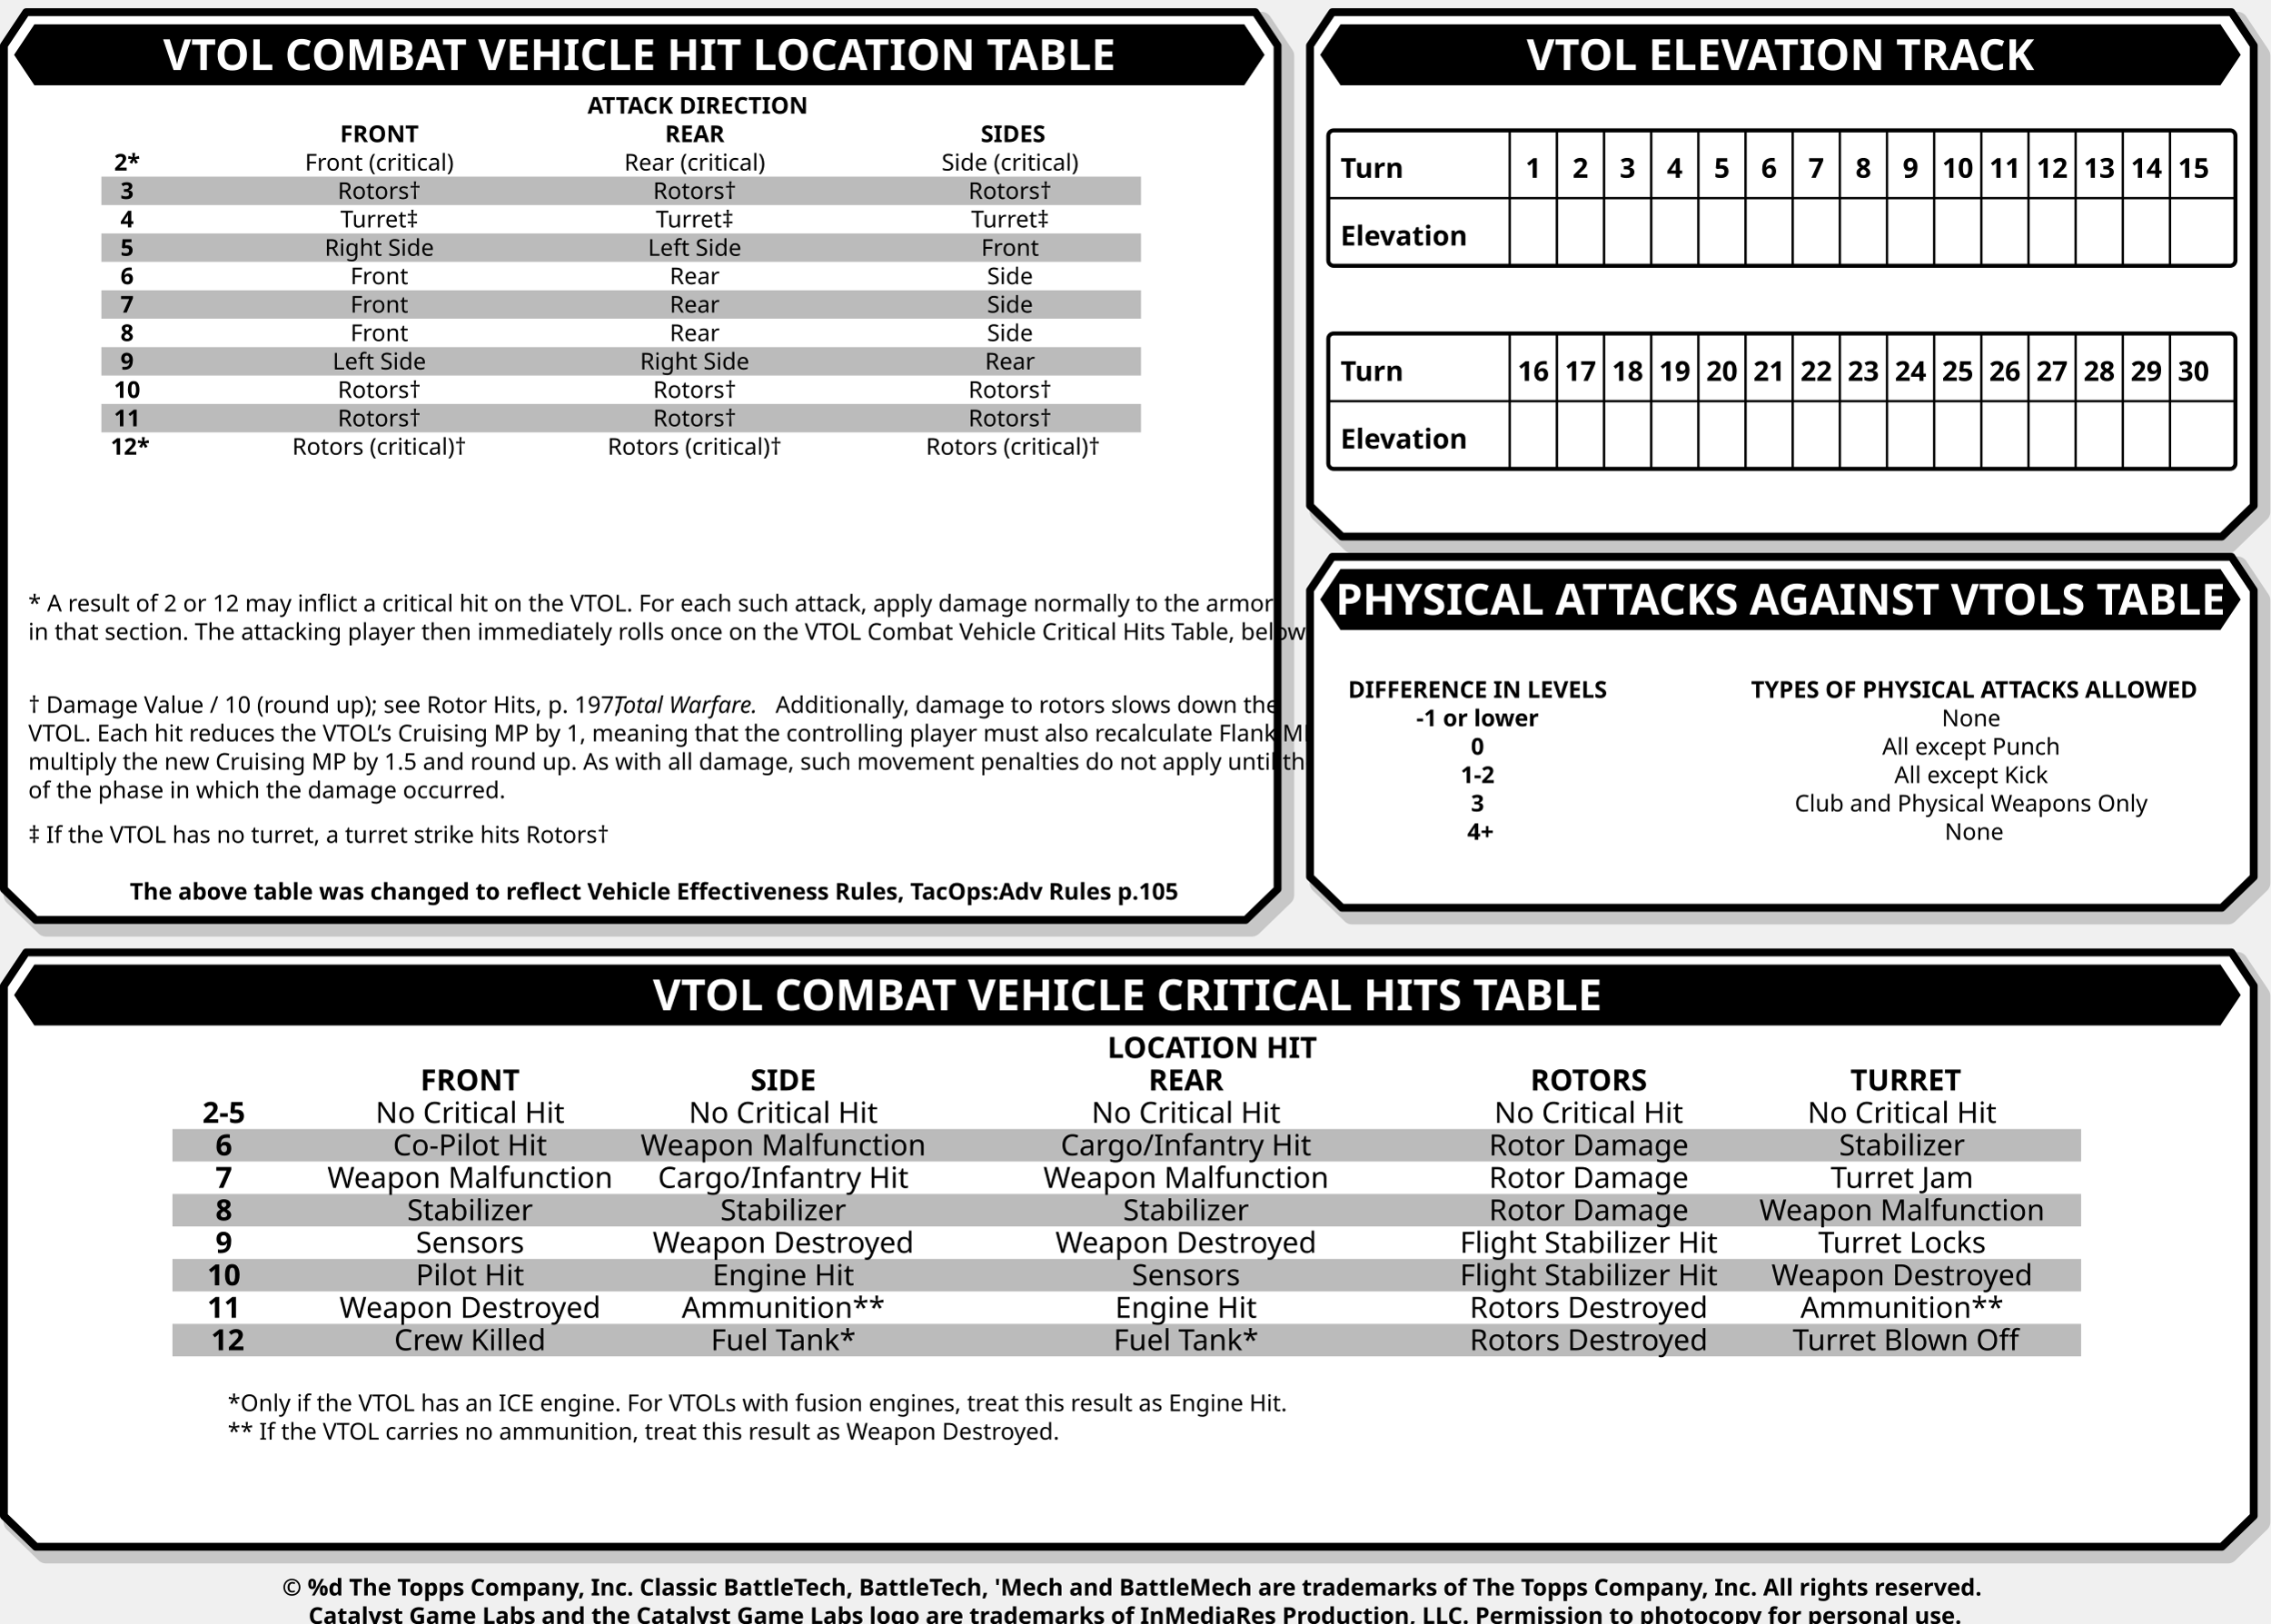
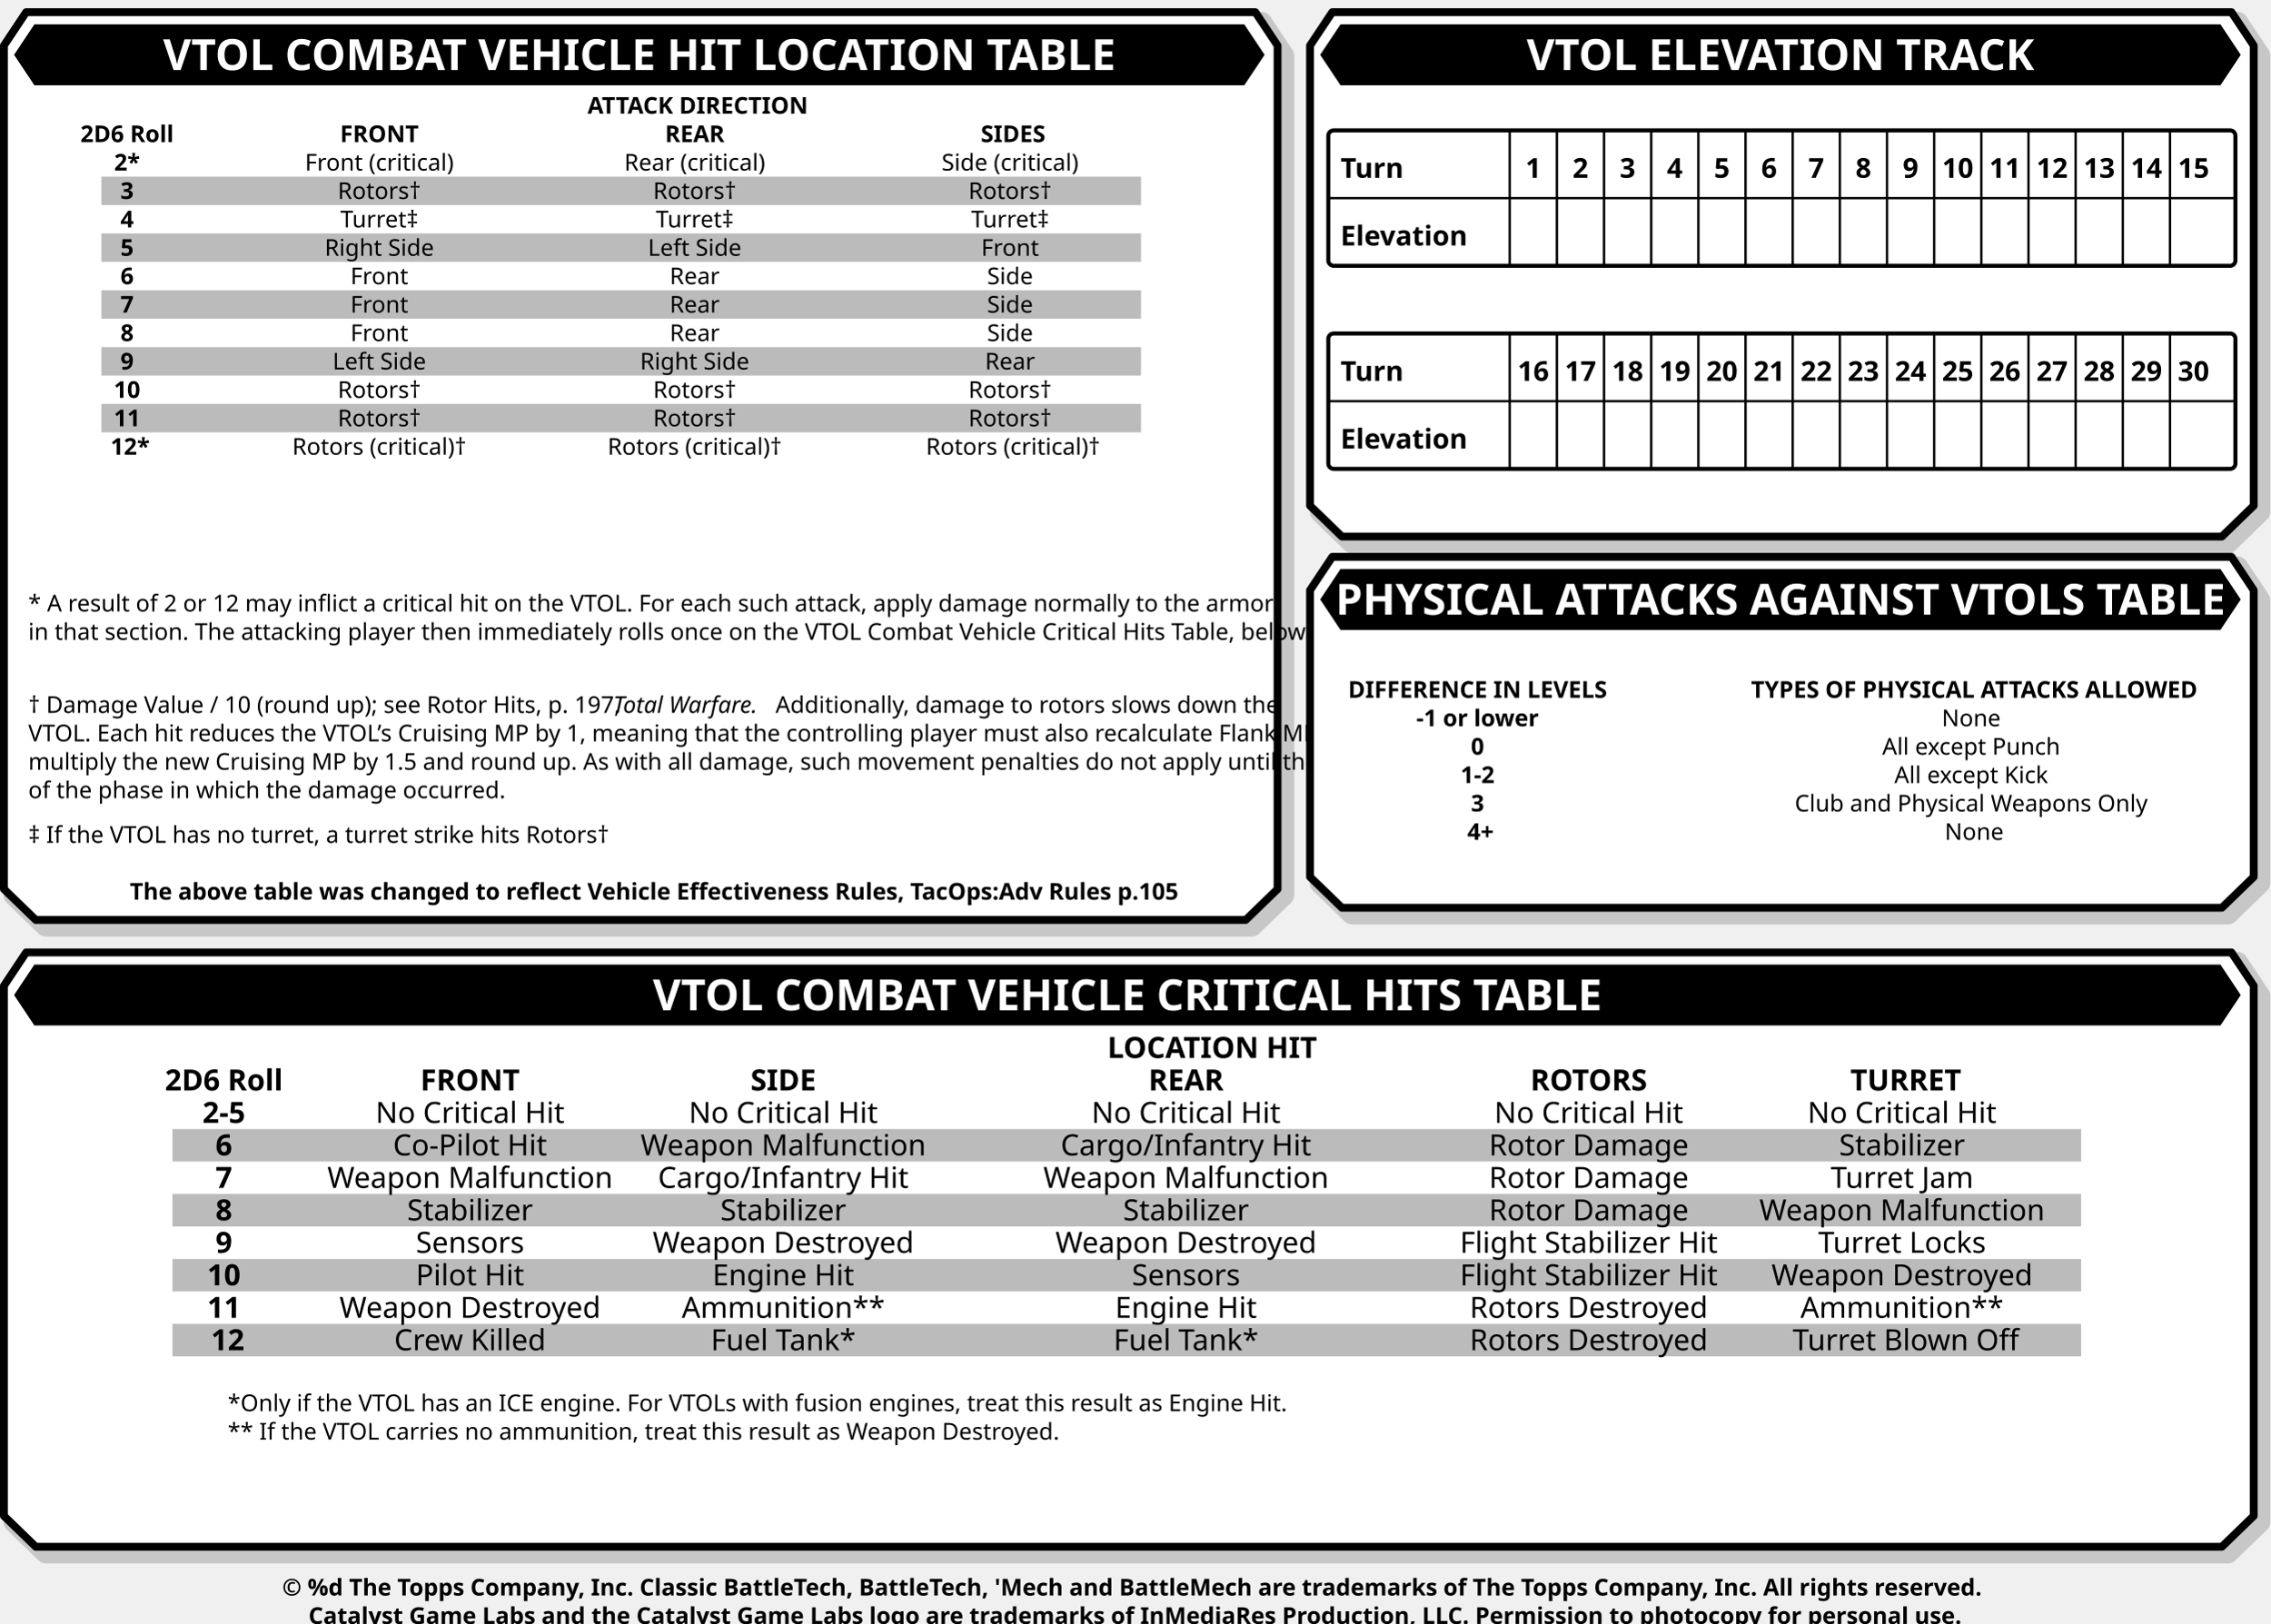
<svg xmlns="http://www.w3.org/2000/svg" contentScriptType="text/ecmascript" width="559.0" zoomAndPan="magnify" contentStyleType="text/css" height="400.0" preserveAspectRatio="xMidYMid meet" version="1.0" id="svg171">
  <defs id="defs171" />
  <g style="mml-color-elements:" id="rs_template">
    <text font-size="5.7px" transform="translate (279.5 400.0)" fill="#000000" text-anchor="middle" font-family="Eurostile" id="footer" font-weight="bold">
      <tspan lengthAdjust="spacingAndGlyphs" x="0.0" id="tspanCopyright" y="-7.000" textLength="531.050">© %d The Topps Company, Inc. Classic BattleTech, BattleTech, 'Mech and BattleMech are trademarks of The Topps Company, Inc. All rights reserved.</tspan>
      <tspan lengthAdjust="spacingAndGlyphs" x="0.0" y="0" textLength="503.100" id="tspan1">Catalyst Game Labs and the Catalyst Game Labs logo are trademarks of InMediaRes Production, LLC. Permission to photocopy for personal use.</tspan>
    </text>
    <g transform="translate(0.966,3)" id="g62">
      <g id="g4">
        <path fill="#ffffff" d="M 2.5,10.714 7.975,2.5 h 301.68 l 5.475,8.214 V 217.5 l -7.845,7.6 H 10.345 L 2.5,217.5 Z" stroke-width="5.2" stroke-linejoin="round" stroke="#c7c7c7" id="path1" />
        <path fill="#ffffff" d="M 0,8.214 5.475,0 h 302.68 l 5.475,8.214 V 216 l -7.845,7.6 H 7.845 L 0,216 Z" stroke-width="1.932" stroke-linejoin="round" stroke="#000000" id="path2" />
        <g transform="translate(2.5,3)" id="g3">
          <path fill="#000000" d="M 0,7.5 4.999,0 h 297.94 l 4.999,7.5 -4.999,7.5 H 4.999 Z" id="path3" />
          <text x="153.969" y="11.25" fill="#ffffff" text-anchor="middle" style="font-style:normal;font-weight:bold;font-size:10.6px;font-family:Eurostile" textLength="180.295" lengthAdjust="spacingAndGlyphs" id="text3">VTOL COMBAT VEHICLE HIT LOCATION TABLE</text>
        </g>
      </g>
      <g id="shade1" transform="translate(0,-3)" style="fill:#bbbbbb" class="tableshading">
        <rect id="rect155" width="256" height="7" x="24" y="43.5" />
        <rect id="rect156" width="256" height="7" x="24" y="57.5" />
        <rect id="rect157" width="256" height="7" x="24" y="71.5" />
        <rect id="rect158" width="256" height="7" x="24" y="85.5" />
        <rect id="rect159" width="256" height="7" x="24" y="99.5" />
      </g>
      <text fill="#000000" x="170.847" y="25" style="font-style:normal;font-weight:bold;font-size:5.7px;font-family:Eurostile" text-anchor="middle" id="text4">ATTACK DIRECTION</text>
      <g transform="translate(0,32)" id="g50">
        <text text-anchor="middle" style="font-style:normal;font-weight:bold;font-size:5.7px;font-family:Eurostile" id="text6">
+           <tspan x="31.063" y="0" id="tspan4">2D6 Roll</tspan>
          <tspan x="93.189" y="0" id="tspan4">FRONT</tspan>
          <tspan x="170.847" y="0" id="tspan5">REAR</tspan>
          <tspan x="248.504" y="0" id="tspan6">SIDES</tspan>
        </text>
        <text text-anchor="middle" style="font-style:normal;font-weight:bold;font-size:5.7px;font-family:Eurostile" id="text17">
          <tspan x="31.063" y="7" id="tspan7">2*</tspan>
          <tspan x="31.063" y="14" id="tspan8">3</tspan>
          <tspan x="31.063" y="21" id="tspan9">4</tspan>
          <tspan x="31.063" y="28" id="tspan10">5</tspan>
          <tspan x="31.063" y="35" id="tspan11">6</tspan>
          <tspan x="31.063" y="42" id="tspan12">7</tspan>
          <tspan x="31.063" y="49" id="tspan13">8</tspan>
          <tspan x="31.063" y="56" id="tspan14">9</tspan>
          <tspan x="31.063" y="63" id="tspan15">10</tspan>
          <tspan x="31.063" y="70" id="tspan16">11</tspan>
          <tspan x="31.063" y="77" id="tspan17">12*</tspan>
        </text>
        <text text-anchor="middle" style="font-style:normal;font-weight:normal;font-size:5.7px;font-family:Eurostile" id="text50">
          <tspan x="93.189" y="7" id="tspan18">Front (critical)</tspan>
          <tspan x="170.847" y="7" id="tspan19">Rear (critical)</tspan>
          <tspan x="248.504" y="7" id="tspan20">Side (critical)</tspan>
          <tspan x="93.189" y="14" id="tspan21">Rotors†</tspan>
          <tspan x="170.847" y="14" id="tspan22">Rotors†</tspan>
          <tspan x="248.504" y="14" id="tspan23">Rotors†</tspan>
          <tspan x="93.189" y="21" id="tspan24">Turret‡</tspan>
          <tspan x="170.847" y="21" id="tspan25">Turret‡</tspan>
          <tspan x="248.504" y="21" id="tspan26">Turret‡</tspan>
          <tspan x="93.189" y="28" id="tspan27">Right Side</tspan>
          <tspan x="170.847" y="28" id="tspan28">Left Side</tspan>
          <tspan x="248.504" y="28" id="tspan29">Front</tspan>
          <tspan x="93.189" y="35" id="tspan30">Front</tspan>
          <tspan x="170.847" y="35" id="tspan31">Rear</tspan>
          <tspan x="248.504" y="35" id="tspan32">Side</tspan>
          <tspan x="93.189" y="42" id="tspan33">Front</tspan>
          <tspan x="170.847" y="42" id="tspan34">Rear</tspan>
          <tspan x="248.504" y="42" id="tspan35">Side</tspan>
          <tspan x="93.189" y="49" id="tspan36">Front</tspan>
          <tspan x="170.847" y="49" id="tspan37">Rear</tspan>
          <tspan x="248.504" y="49" id="tspan38">Side</tspan>
          <tspan x="93.189" y="56" id="tspan39">Left Side</tspan>
          <tspan x="170.847" y="56" id="tspan40">Right Side</tspan>
          <tspan x="248.504" y="56" id="tspan41">Rear</tspan>
          <tspan x="93.189" y="63" id="tspan42">Rotors†</tspan>
          <tspan x="170.847" y="63" id="tspan43">Rotors†</tspan>
          <tspan x="248.504" y="63" id="tspan44">Rotors†</tspan>
          <tspan x="93.189" y="70" id="tspan45">Rotors†</tspan>
          <tspan x="170.847" y="70" id="tspan46">Rotors†</tspan>
          <tspan x="248.504" y="70" id="tspan47">Rotors†</tspan>
          <tspan x="93.189" y="77" id="tspan48">Rotors (critical)†</tspan>
          <tspan x="170.847" y="77" id="tspan49">Rotors (critical)†</tspan>
          <tspan x="248.504" y="77" id="tspan50">Rotors (critical)†</tspan>
        </text>
      </g>
      <g transform="translate(0,140.6)" id="g61">
        <text x="6" y="7" fill="#000000" text-anchor="start" style="font-style:normal;font-weight:normal;font-size:5.7px;font-family:Eurostile" textLength="301.63" id="text51" lengthAdjust="spacing">* A result of 2 or 12 may inflict a critical hit on the VTOL. For each such attack, apply damage normally to the armor</text>
        <text x="6" y="14" fill="#000000" text-anchor="start" style="font-style:normal;font-weight:normal;font-size:5.7px;font-family:Eurostile" textLength="301.63" id="text52" lengthAdjust="spacing">in that section. The attacking player then immediately rolls once on the VTOL Combat Vehicle Critical Hits Table, below.</text>
        <g transform="translate(0,4)" id="g59">
          <text x="6" y="28" fill="#000000" text-anchor="start" style="font-style:normal;font-weight:normal;font-size:5.7px;font-family:Eurostile" textLength="143" id="text54" lengthAdjust="spacing">† Damage Value / 10 (round up); see Rotor Hits, p. 197,</text>
          <text x="150" y="28" fill="#000000" text-anchor="start" style="font-style:italic;font-weight:normal;font-size:5.7px;font-family:Eurostile" textLength="37.32" id="text55" lengthAdjust="spacing">Total Warfare.</text>
          <text x="190" y="28" fill="#000000" text-anchor="start" style="font-style:normal;font-weight:normal;font-size:5.7px;font-family:Eurostile" textLength="117.32" id="text56" lengthAdjust="spacing">Additionally, damage to rotors slows down the</text>
          <text x="6" y="35" fill="#000000" text-anchor="start" style="font-style:normal;font-weight:normal;font-size:5.7px;font-family:Eurostile" textLength="301.63" id="text57" lengthAdjust="spacing">VTOL. Each hit reduces the VTOL’s Cruising MP by 1, meaning that the controlling player must also recalculate Flank MP;</text>
          <text x="6" y="42" fill="#000000" text-anchor="start" style="font-style:normal;font-weight:normal;font-size:5.7px;font-family:Eurostile" textLength="301.63" id="text58" lengthAdjust="spacing">multiply the new Cruising MP by 1.5 and round up. As with all damage, such movement penalties do not apply until the end</text>
          <text fill="#000000" x="6" y="49" style="font-style:normal;font-weight:normal;font-size:5.7px;font-family:Eurostile" text-anchor="start" id="text59">of the phase in which the damage occurred.</text>
        </g>
        <g transform="translate(0,8)" id="g60">
          <text x="6" y="56" fill="#000000" text-anchor="start" style="font-style:normal;font-weight:normal;font-size:5.7px;font-family:Eurostile" id="text60">‡ If the VTOL has no turret, a turret strike hits Rotors†</text>
        </g>
        <text fill="#000000" x="31" y="78" style="font-style:normal;font-weight:bold;font-size:5.7px;font-family:Eurostile" text-anchor="start" id="text160">The above table was changed to reflect Vehicle Effectiveness Rules, TacOps:Adv Rules p.105</text>
      </g>
    </g>
    <g transform="translate(322.596,3)" id="g99">
      <g id="g65">
        <path fill="#ffffff" d="M 2.5,10.714 7.975,2.5 h 220.42 l 5.475,8.214 V 123.06 l -7.845,7.6 H 10.345 L 2.5,123.06 Z" stroke-width="5.2" stroke-linejoin="round" stroke="#c7c7c7" id="path62" />
        <path fill="#ffffff" d="M 0,8.214 5.475,0 h 221.42 l 5.475,8.214 V 121.56 l -7.845,7.6 H 7.845 L 0,121.56 Z" stroke-width="1.932" stroke-linejoin="round" stroke="#000000" id="path63" />
        <g transform="translate(2.5,3)" id="g64">
          <path fill="#000000" d="M 0,7.5 4.999,0 h 216.68 l 4.999,7.5 -4.999,7.5 H 4.999 Z" id="path64" />
          <text x="113.339" y="11.25" fill="#ffffff" text-anchor="middle" style="font-style:normal;font-weight:bold;font-size:10.6px;font-family:Eurostile" textLength="115.026" lengthAdjust="spacingAndGlyphs" id="text64">VTOL ELEVATION TRACK</text>
        </g>
      </g>
      <path fill="none" d="m 4.5,30.431 c 0,-0.726 0.589,-1.315 1.315,-1.315 h 220.74 c 0.726,0 1.315,0.589 1.315,1.315 v 30.718 c 0,0.726 -0.589,1.315 -1.315,1.315 H 5.815 C 5.089,62.464 4.5,61.875 4.5,61.149 Z" stroke-width="1" stroke-linejoin="round" stroke="#000000" id="path65" />
      <path fill="none" stroke-width="0.58" d="M 4.5,45.79 H 227.87 M 49.174,29.116 V 62.464 M 60.787,29.116 V 62.464 M 72.4,29.116 V 62.464 M 84.013,29.116 V 62.464 M 95.626,29.116 v 33.348 m 11.613,-33.348 v 33.348 m 11.613,-33.348 v 33.348 m 11.613,-33.348 v 33.348 m 11.614,-33.348 v 33.348 m 11.613,-33.348 v 33.348 m 11.613,-33.348 v 33.348 m 11.613,-33.348 v 33.348 m 11.613,-33.348 v 33.348 m 11.613,-33.348 v 33.348 m 11.613,-33.348 v 33.348" stroke-linecap="round" stroke-linejoin="miter" stroke="#000000" id="path66" />
      <text fill="#000000" x="7.5" y="40.79" style="font-style:normal;font-weight:bold;font-size:6.76px;font-family:Eurostile" text-anchor="start" id="text66">Turn</text>
      <text fill="#000000" x="7.5" y="57.464" style="font-style:normal;font-weight:bold;font-size:6.76px;font-family:Eurostile" text-anchor="start" id="text67">Elevation</text>
      <text fill="#000000" x="54.981" y="40.79" style="font-style:normal;font-weight:bold;font-size:6.76px;font-family:Eurostile" text-anchor="middle" id="text68">1</text>
      <text fill="#000000" x="66.594" y="40.79" style="font-style:normal;font-weight:bold;font-size:6.76px;font-family:Eurostile" text-anchor="middle" id="text69">2</text>
      <text fill="#000000" x="78.207" y="40.79" style="font-style:normal;font-weight:bold;font-size:6.76px;font-family:Eurostile" text-anchor="middle" id="text70">3</text>
      <text fill="#000000" x="89.82" y="40.79" style="font-style:normal;font-weight:bold;font-size:6.76px;font-family:Eurostile" text-anchor="middle" id="text71">4</text>
      <text fill="#000000" x="101.433" y="40.79" style="font-style:normal;font-weight:bold;font-size:6.76px;font-family:Eurostile" text-anchor="middle" id="text72">5</text>
      <text fill="#000000" x="113.046" y="40.79" style="font-style:normal;font-weight:bold;font-size:6.76px;font-family:Eurostile" text-anchor="middle" id="text73">6</text>
      <text fill="#000000" x="124.659" y="40.79" style="font-style:normal;font-weight:bold;font-size:6.76px;font-family:Eurostile" text-anchor="middle" id="text74">7</text>
      <text fill="#000000" x="136.272" y="40.79" style="font-style:normal;font-weight:bold;font-size:6.76px;font-family:Eurostile" text-anchor="middle" id="text75">8</text>
      <text fill="#000000" x="147.885" y="40.79" style="font-style:normal;font-weight:bold;font-size:6.76px;font-family:Eurostile" text-anchor="middle" id="text76">9</text>
      <text fill="#000000" x="159.498" y="40.79" style="font-style:normal;font-weight:bold;font-size:6.76px;font-family:Eurostile" text-anchor="middle" id="text77">10</text>
      <text fill="#000000" x="171.111" y="40.79" style="font-style:normal;font-weight:bold;font-size:6.76px;font-family:Eurostile" text-anchor="middle" id="text78">11</text>
      <text fill="#000000" x="182.724" y="40.79" style="font-style:normal;font-weight:bold;font-size:6.76px;font-family:Eurostile" text-anchor="middle" id="text79">12</text>
      <text fill="#000000" x="194.337" y="40.79" style="font-style:normal;font-weight:bold;font-size:6.76px;font-family:Eurostile" text-anchor="middle" id="text80">13</text>
      <text fill="#000000" x="205.95" y="40.79" style="font-style:normal;font-weight:bold;font-size:6.76px;font-family:Eurostile" text-anchor="middle" id="text81">14</text>
      <text fill="#000000" x="217.563" y="40.79" style="font-style:normal;font-weight:bold;font-size:6.76px;font-family:Eurostile" text-anchor="middle" id="text82">15</text>
      <path fill="none" d="m 4.5,80.453 c 0,-0.726 0.589,-1.315 1.315,-1.315 h 220.74 c 0.726,0 1.315,0.589 1.315,1.315 v 30.718 c 0,0.726 -0.589,1.315 -1.315,1.315 H 5.815 c -0.726,0 -1.315,-0.589 -1.315,-1.315 z" stroke-width="1" stroke-linejoin="round" stroke="#000000" id="path82" />
      <path fill="none" stroke-width="0.58" d="M 4.5,95.812 H 227.87 M 49.174,79.138 v 33.348 M 60.787,79.138 v 33.348 M 72.4,79.138 v 33.348 M 84.013,79.138 v 33.348 M 95.626,79.138 v 33.348 m 11.613,-33.348 v 33.348 m 11.613,-33.348 v 33.348 m 11.613,-33.348 v 33.348 m 11.614,-33.348 v 33.348 m 11.613,-33.348 v 33.348 m 11.613,-33.348 v 33.348 m 11.613,-33.348 v 33.348 m 11.613,-33.348 v 33.348 m 11.613,-33.348 v 33.348 m 11.613,-33.348 v 33.348" stroke-linecap="round" stroke-linejoin="miter" stroke="#000000" id="path83" />
      <text fill="#000000" x="7.5" y="90.812" style="font-style:normal;font-weight:bold;font-size:6.76px;font-family:Eurostile" text-anchor="start" id="text83">Turn</text>
      <text fill="#000000" x="7.5" y="107.486" style="font-style:normal;font-weight:bold;font-size:6.76px;font-family:Eurostile" text-anchor="start" id="text84">Elevation</text>
      <text fill="#000000" x="54.981" y="90.812" style="font-style:normal;font-weight:bold;font-size:6.76px;font-family:Eurostile" text-anchor="middle" id="text85">16</text>
      <text fill="#000000" x="66.594" y="90.812" style="font-style:normal;font-weight:bold;font-size:6.76px;font-family:Eurostile" text-anchor="middle" id="text86">17</text>
      <text fill="#000000" x="78.207" y="90.812" style="font-style:normal;font-weight:bold;font-size:6.76px;font-family:Eurostile" text-anchor="middle" id="text87">18</text>
      <text fill="#000000" x="89.82" y="90.812" style="font-style:normal;font-weight:bold;font-size:6.76px;font-family:Eurostile" text-anchor="middle" id="text88">19</text>
      <text fill="#000000" x="101.433" y="90.812" style="font-style:normal;font-weight:bold;font-size:6.76px;font-family:Eurostile" text-anchor="middle" id="text89">20</text>
      <text fill="#000000" x="113.046" y="90.812" style="font-style:normal;font-weight:bold;font-size:6.76px;font-family:Eurostile" text-anchor="middle" id="text90">21</text>
      <text fill="#000000" x="124.659" y="90.812" style="font-style:normal;font-weight:bold;font-size:6.76px;font-family:Eurostile" text-anchor="middle" id="text91">22</text>
      <text fill="#000000" x="136.272" y="90.812" style="font-style:normal;font-weight:bold;font-size:6.76px;font-family:Eurostile" text-anchor="middle" id="text92">23</text>
      <text fill="#000000" x="147.885" y="90.812" style="font-style:normal;font-weight:bold;font-size:6.76px;font-family:Eurostile" text-anchor="middle" id="text93">24</text>
      <text fill="#000000" x="159.498" y="90.812" style="font-style:normal;font-weight:bold;font-size:6.76px;font-family:Eurostile" text-anchor="middle" id="text94">25</text>
      <text fill="#000000" x="171.111" y="90.812" style="font-style:normal;font-weight:bold;font-size:6.76px;font-family:Eurostile" text-anchor="middle" id="text95">26</text>
      <text fill="#000000" x="182.724" y="90.812" style="font-style:normal;font-weight:bold;font-size:6.76px;font-family:Eurostile" text-anchor="middle" id="text96">27</text>
      <text fill="#000000" x="194.337" y="90.812" style="font-style:normal;font-weight:bold;font-size:6.76px;font-family:Eurostile" text-anchor="middle" id="text97">28</text>
      <text fill="#000000" x="205.95" y="90.812" style="font-style:normal;font-weight:bold;font-size:6.76px;font-family:Eurostile" text-anchor="middle" id="text98">29</text>
      <text fill="#000000" x="217.563" y="90.812" style="font-style:normal;font-weight:bold;font-size:6.76px;font-family:Eurostile" text-anchor="middle" id="text99">30</text>
    </g>
    <g transform="translate(322.596,137.16)" id="g114">
      <g id="g102">
        <path fill="#ffffff" d="M 2.5,10.714 7.975,2.5 h 220.42 l 5.475,8.214 V 80.34 l -7.845,7.6 H 10.345 L 2.5,80.34 Z" stroke-width="5.2" stroke-linejoin="round" stroke="#c7c7c7" id="path99" />
        <path fill="#ffffff" d="M 0,8.214 5.475,0 h 221.42 l 5.475,8.214 V 78.84 l -7.845,7.6 H 7.845 L 0,78.84 Z" stroke-width="1.932" stroke-linejoin="round" stroke="#000000" id="path100" />
        <g transform="translate(2.5,3)" id="g101">
          <path fill="#000000" d="M 0,7.5 4.999,0 h 216.68 l 4.999,7.5 -4.999,7.5 H 4.999 Z" id="path101" />
          <text x="113.339" y="11.25" fill="#ffffff" text-anchor="middle" style="font-style:normal;font-weight:bold;font-size:10.6px;font-family:Eurostile" textLength="196.076" lengthAdjust="spacingAndGlyphs" id="text101">PHYSICAL ATTACKS AGAINST VTOLS TABLE</text>
        </g>
      </g>
      <g transform="translate(3,34.72)" id="g113">
        <text text-anchor="middle" style="font-style:normal;font-weight:bold;font-size:5.7px;font-family:Eurostile" id="text102">
          <tspan x="160.559" y="0" id="tspan102">TYPES OF PHYSICAL ATTACKS ALLOWED</tspan>
        </text>
        <text text-anchor="middle" style="font-style:normal;font-weight:bold;font-size:5.7px;font-family:Eurostile" id="text108">
          <tspan x="38.993" y="0" id="tspan103">DIFFERENCE IN LEVELS</tspan>
          <tspan x="38.993" y="7" id="tspan104">-1 or lower</tspan>
          <tspan x="38.993" y="14" id="tspan105">0</tspan>
          <tspan x="38.993" y="21" id="tspan106">1-2</tspan>
          <tspan x="38.993" y="28" id="tspan107">3</tspan>
          <tspan x="38.993" y="35" id="tspan108">4+</tspan>
        </text>
        <text text-anchor="middle" style="font-style:normal;font-weight:normal;font-size:5.7px;font-family:Eurostile" id="text113">
          <tspan x="160.559" y="7" id="tspan109">None</tspan>
          <tspan x="160.559" y="14" id="tspan110">All except Punch</tspan>
          <tspan x="160.559" y="21" id="tspan111">All except Kick</tspan>
          <tspan x="160.559" y="28" id="tspan112">Club and Physical Weapons Only</tspan>
          <tspan x="160.559" y="35" id="tspan113">None</tspan>
        </text>
      </g>
    </g>
    <g transform="translate(0.966,234.6)" id="g171">
      <g id="g117">
        <path fill="#ffffff" d="M 2.5,10.714 7.975,2.5 h 542.05 l 5.475,8.214 V 140.3 l -7.845,7.6 H 10.345 L 2.5,140.3 Z" stroke-width="5.2" stroke-linejoin="round" stroke="#c7c7c7" id="path114" />
        <path fill="#ffffff" d="M 0,8.214 5.475,0 h 543.05 L 554,8.214 V 138.8 l -7.845,7.6 H 7.845 L 0,138.8 Z" stroke-width="1.932" stroke-linejoin="round" stroke="#000000" id="path115" />
        <g transform="translate(2.5,3)" id="g116">
          <path fill="#000000" d="M 0,7.5 4.999,0 h 538.31 l 4.999,7.5 -4.999,7.5 H 4.999 Z" id="path116" />
          <text x="274.154" y="11.25" fill="#ffffff" text-anchor="middle" style="font-style:normal;font-weight:bold;font-size:10.6px;font-family:Eurostile" textLength="213.815" lengthAdjust="spacingAndGlyphs" id="text116">VTOL COMBAT VEHICLE CRITICAL HITS TABLE</text>
        </g>
      </g>
      <g id="shade2" transform="translate(-5.5,-219.5)" style="fill:#bbbbbb" class="tableshading">
        <rect id="rect160" width="470" height="8" x="47" y="263" />
        <rect id="rect161" width="470" height="8" x="47" y="279" />
        <rect id="rect162" width="470" height="8" x="47" y="295" />
        <rect id="rect163" width="470" height="8" x="47" y="311" />
      </g>
      <text fill="#000000" x="297.54" y="26" style="font-style:normal;font-weight:bold;font-size:7.2px;font-family:Eurostile" text-anchor="middle" id="text117">LOCATION HIT</text>
      <g transform="translate(0,34)" id="g169">
        <text text-anchor="middle" style="font-style:normal;font-weight:bold;font-size:7.2px;font-family:Eurostile" id="text121">
+           <tspan x="55.1" y="0" id="tspan117">2D6 Roll</tspan>
          <tspan x="115.71" y="0" id="tspan117">FRONT</tspan>
          <tspan x="192.85" y="0" id="tspan118">SIDE</tspan>
          <tspan x="292.03" y="0" id="tspan119">REAR</tspan>
          <tspan x="391.21" y="0" id="tspan120">ROTORS</tspan>
          <tspan x="468.35" y="0" id="tspan121">TURRET</tspan>
        </text>
        <text text-anchor="middle" style="font-style:normal;font-weight:bold;font-size:7.2px;font-family:Eurostile" id="text129">
          <tspan x="55.1" y="8" id="tspan122">2-5</tspan>
          <tspan x="55.1" y="16" id="tspan123">6</tspan>
          <tspan x="55.1" y="24" id="tspan124">7</tspan>
          <tspan x="55.1" y="32" id="tspan125">8</tspan>
          <tspan x="55.1" y="40" id="tspan126">9</tspan>
          <tspan x="55.1" y="48" id="tspan127">10</tspan>
          <tspan x="55.1" y="56" id="tspan128">11</tspan>
          <tspan x="55.1" y="64" id="tspan129">12</tspan>
        </text>
        <text text-anchor="middle" style="font-style:normal;font-weight:normal;font-size:7.2px;font-family:Eurostile" id="text169">
          <tspan x="115.71" y="8" id="tspan130">No Critical Hit</tspan>
          <tspan x="192.85" y="8" id="tspan131">No Critical Hit</tspan>
          <tspan x="292.03" y="8" id="tspan132">No Critical Hit</tspan>
          <tspan x="391.21" y="8" id="tspan133">No Critical Hit</tspan>
          <tspan x="468.35" y="8" id="tspan134">No Critical Hit</tspan>
          <tspan x="115.71" y="16" id="tspan135">Co-Pilot Hit</tspan>
          <tspan x="192.85" y="16" id="tspan136">Weapon Malfunction</tspan>
          <tspan x="292.03" y="16" id="tspan137">Cargo/Infantry Hit</tspan>
          <tspan x="391.21" y="16" id="tspan138">Rotor Damage</tspan>
          <tspan x="468.35" y="16" id="tspan139">Stabilizer</tspan>
          <tspan x="115.71" y="24" id="tspan140">Weapon Malfunction</tspan>
          <tspan x="192.85" y="24" id="tspan141">Cargo/Infantry Hit</tspan>
          <tspan x="292.03" y="24" id="tspan142">Weapon Malfunction</tspan>
          <tspan x="391.21" y="24" id="tspan143">Rotor Damage</tspan>
          <tspan x="468.35" y="24" id="tspan144">Turret Jam</tspan>
          <tspan x="115.71" y="32" id="tspan145">Stabilizer</tspan>
          <tspan x="192.85" y="32" id="tspan146">Stabilizer</tspan>
          <tspan x="292.03" y="32" id="tspan147">Stabilizer</tspan>
          <tspan x="391.21" y="32" id="tspan148">Rotor Damage</tspan>
          <tspan x="468.35" y="32" id="tspan149">Weapon Malfunction</tspan>
          <tspan x="115.71" y="40" id="tspan150">Sensors</tspan>
          <tspan x="192.85" y="40" id="tspan151">Weapon Destroyed</tspan>
          <tspan x="292.03" y="40" id="tspan152">Weapon Destroyed</tspan>
          <tspan x="391.21" y="40" id="tspan153">Flight Stabilizer Hit</tspan>
          <tspan x="468.35" y="40" id="tspan154">Turret Locks</tspan>
          <tspan x="115.71" y="48" id="tspan155">Pilot Hit</tspan>
          <tspan x="192.85" y="48" id="tspan156">Engine Hit</tspan>
          <tspan x="292.03" y="48" id="tspan157">Sensors</tspan>
          <tspan x="391.21" y="48" id="tspan158">Flight Stabilizer Hit</tspan>
          <tspan x="468.35" y="48" id="tspan159">Weapon Destroyed</tspan>
          <tspan x="115.71" y="56" id="tspan160">Weapon Destroyed</tspan>
          <tspan x="192.85" y="56" id="tspan161">Ammunition**</tspan>
          <tspan x="292.03" y="56" id="tspan162">Engine Hit</tspan>
          <tspan x="391.21" y="56" id="tspan163">Rotors Destroyed</tspan>
          <tspan x="468.35" y="56" id="tspan164">Ammunition**</tspan>
          <tspan x="115.71" y="64" id="tspan165">Crew Killed</tspan>
          <tspan x="192.85" y="64" id="tspan166">Fuel Tank*</tspan>
          <tspan x="292.03" y="64" id="tspan167">Fuel Tank*</tspan>
          <tspan x="391.21" y="64" id="tspan168">Rotors Destroyed</tspan>
          <tspan x="468.35" y="64" id="tspan169">Turret Blown Off</tspan>
        </text>
      </g>
      <text fill="#000000" x="55.1" y="113" style="font-style:normal;font-weight:normal;font-size:5.7px;font-family:Eurostile" text-anchor="start" id="text170">*Only if the VTOL has an ICE engine. For VTOLs with fusion engines, treat this result as Engine Hit.</text>
      <text fill="#000000" x="55.1" y="120" style="font-style:normal;font-weight:normal;font-size:5.7px;font-family:Eurostile" text-anchor="start" id="text171">** If the VTOL carries no ammunition, treat this result as Weapon Destroyed.</text>
    </g>
    <g id="tableshading" />
  </g>
</svg>
